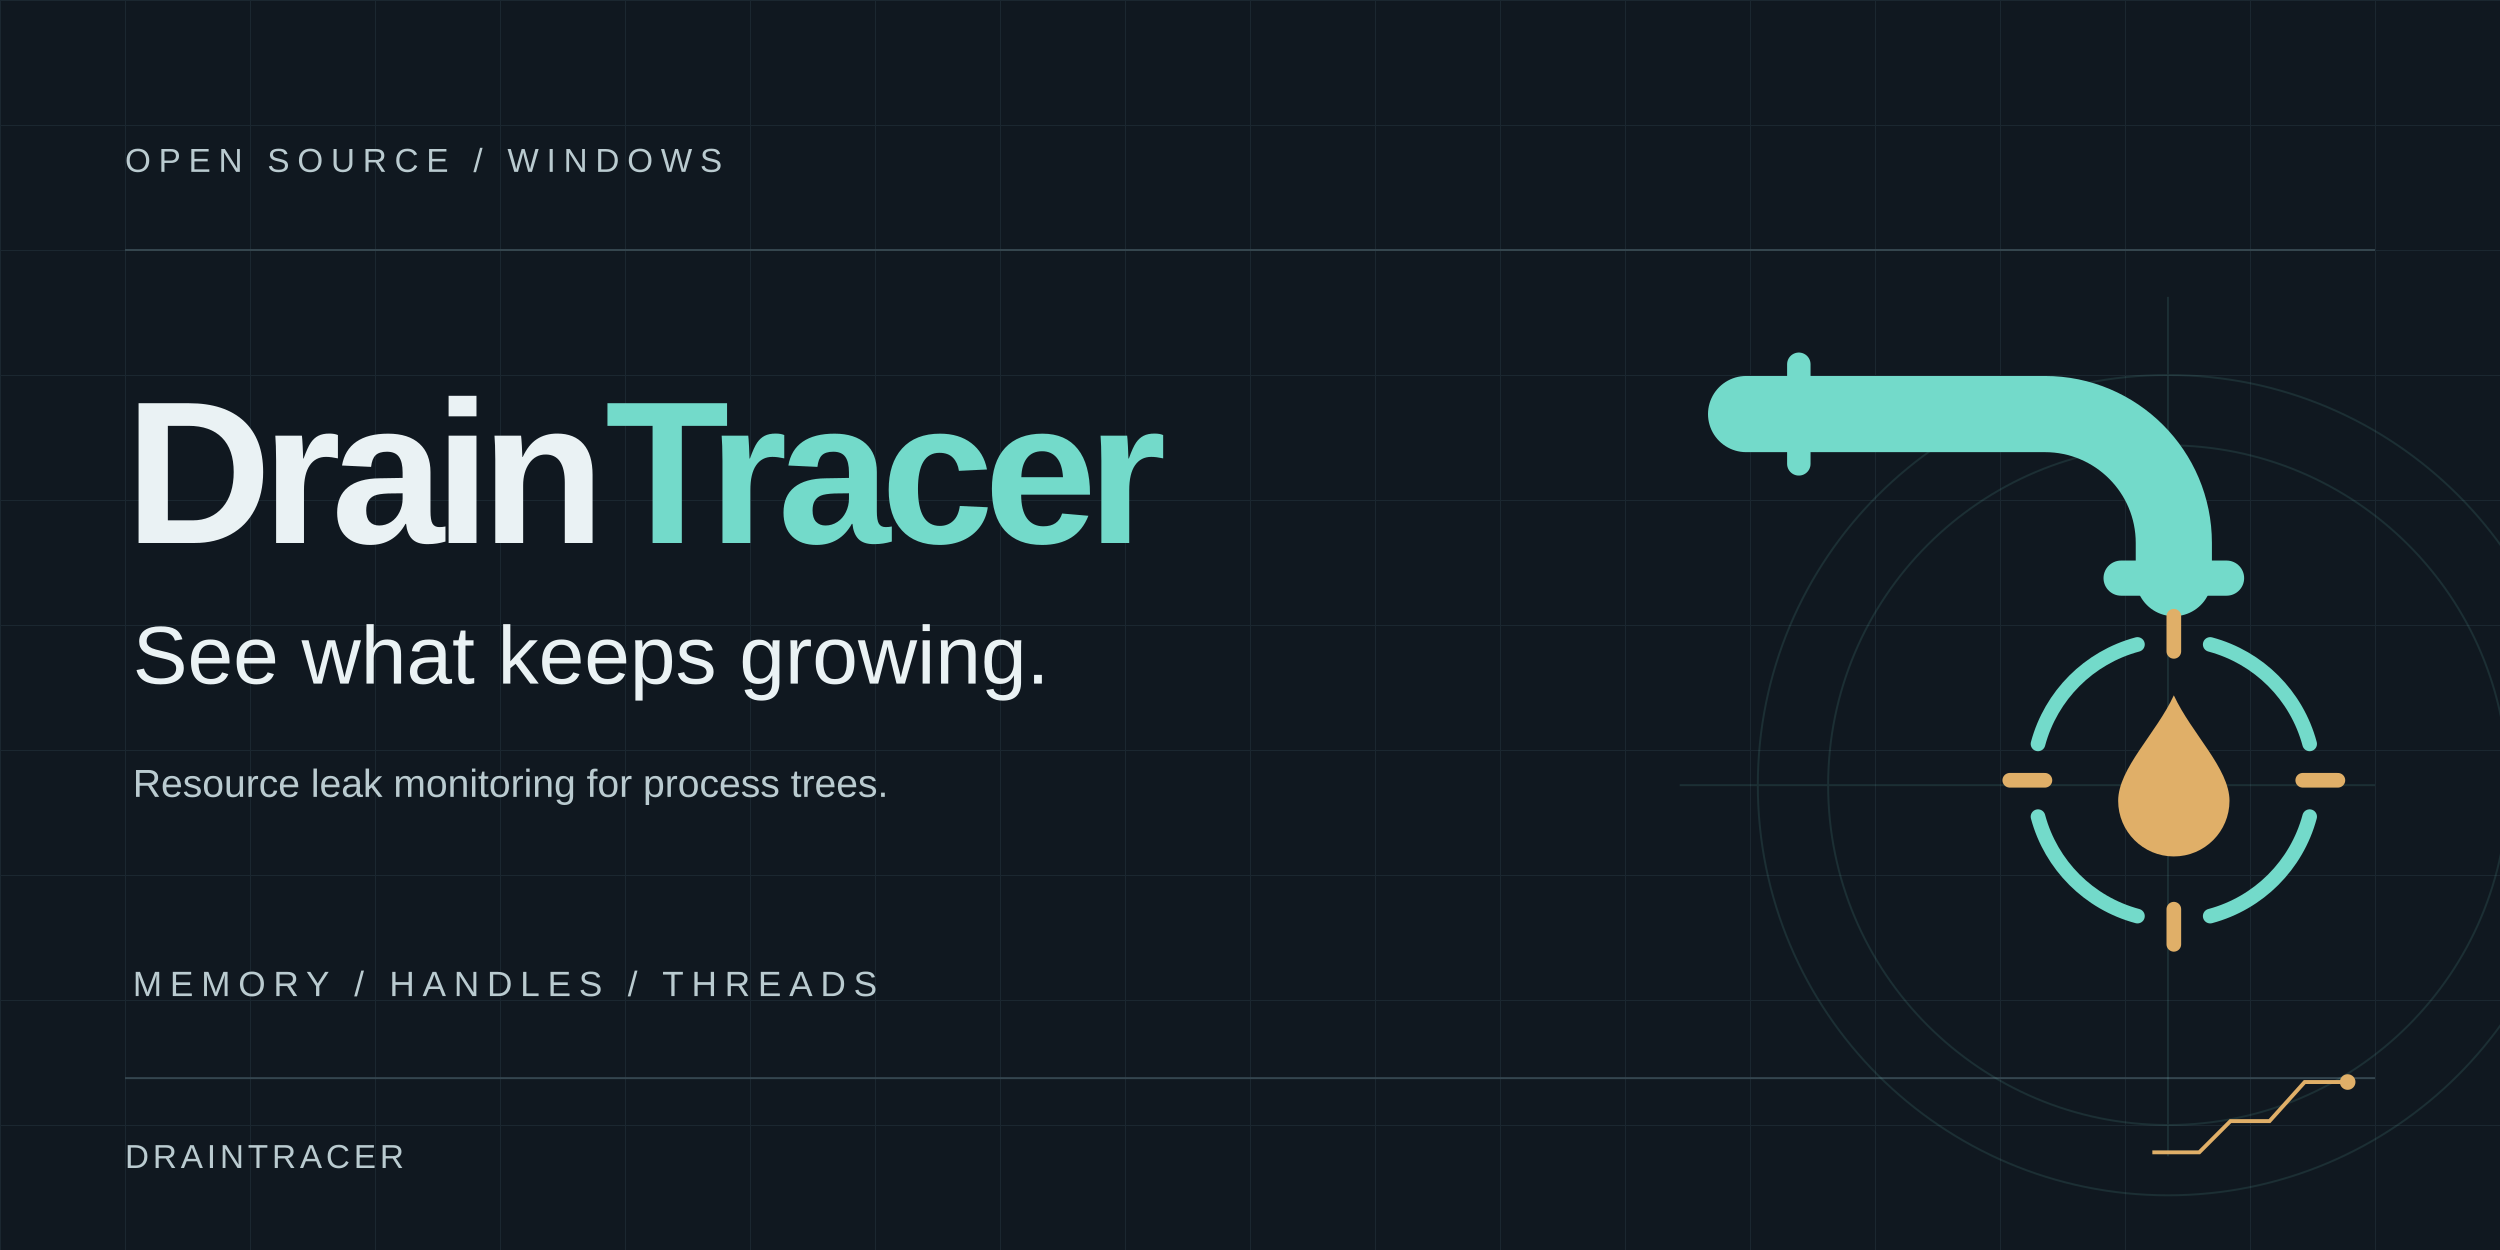
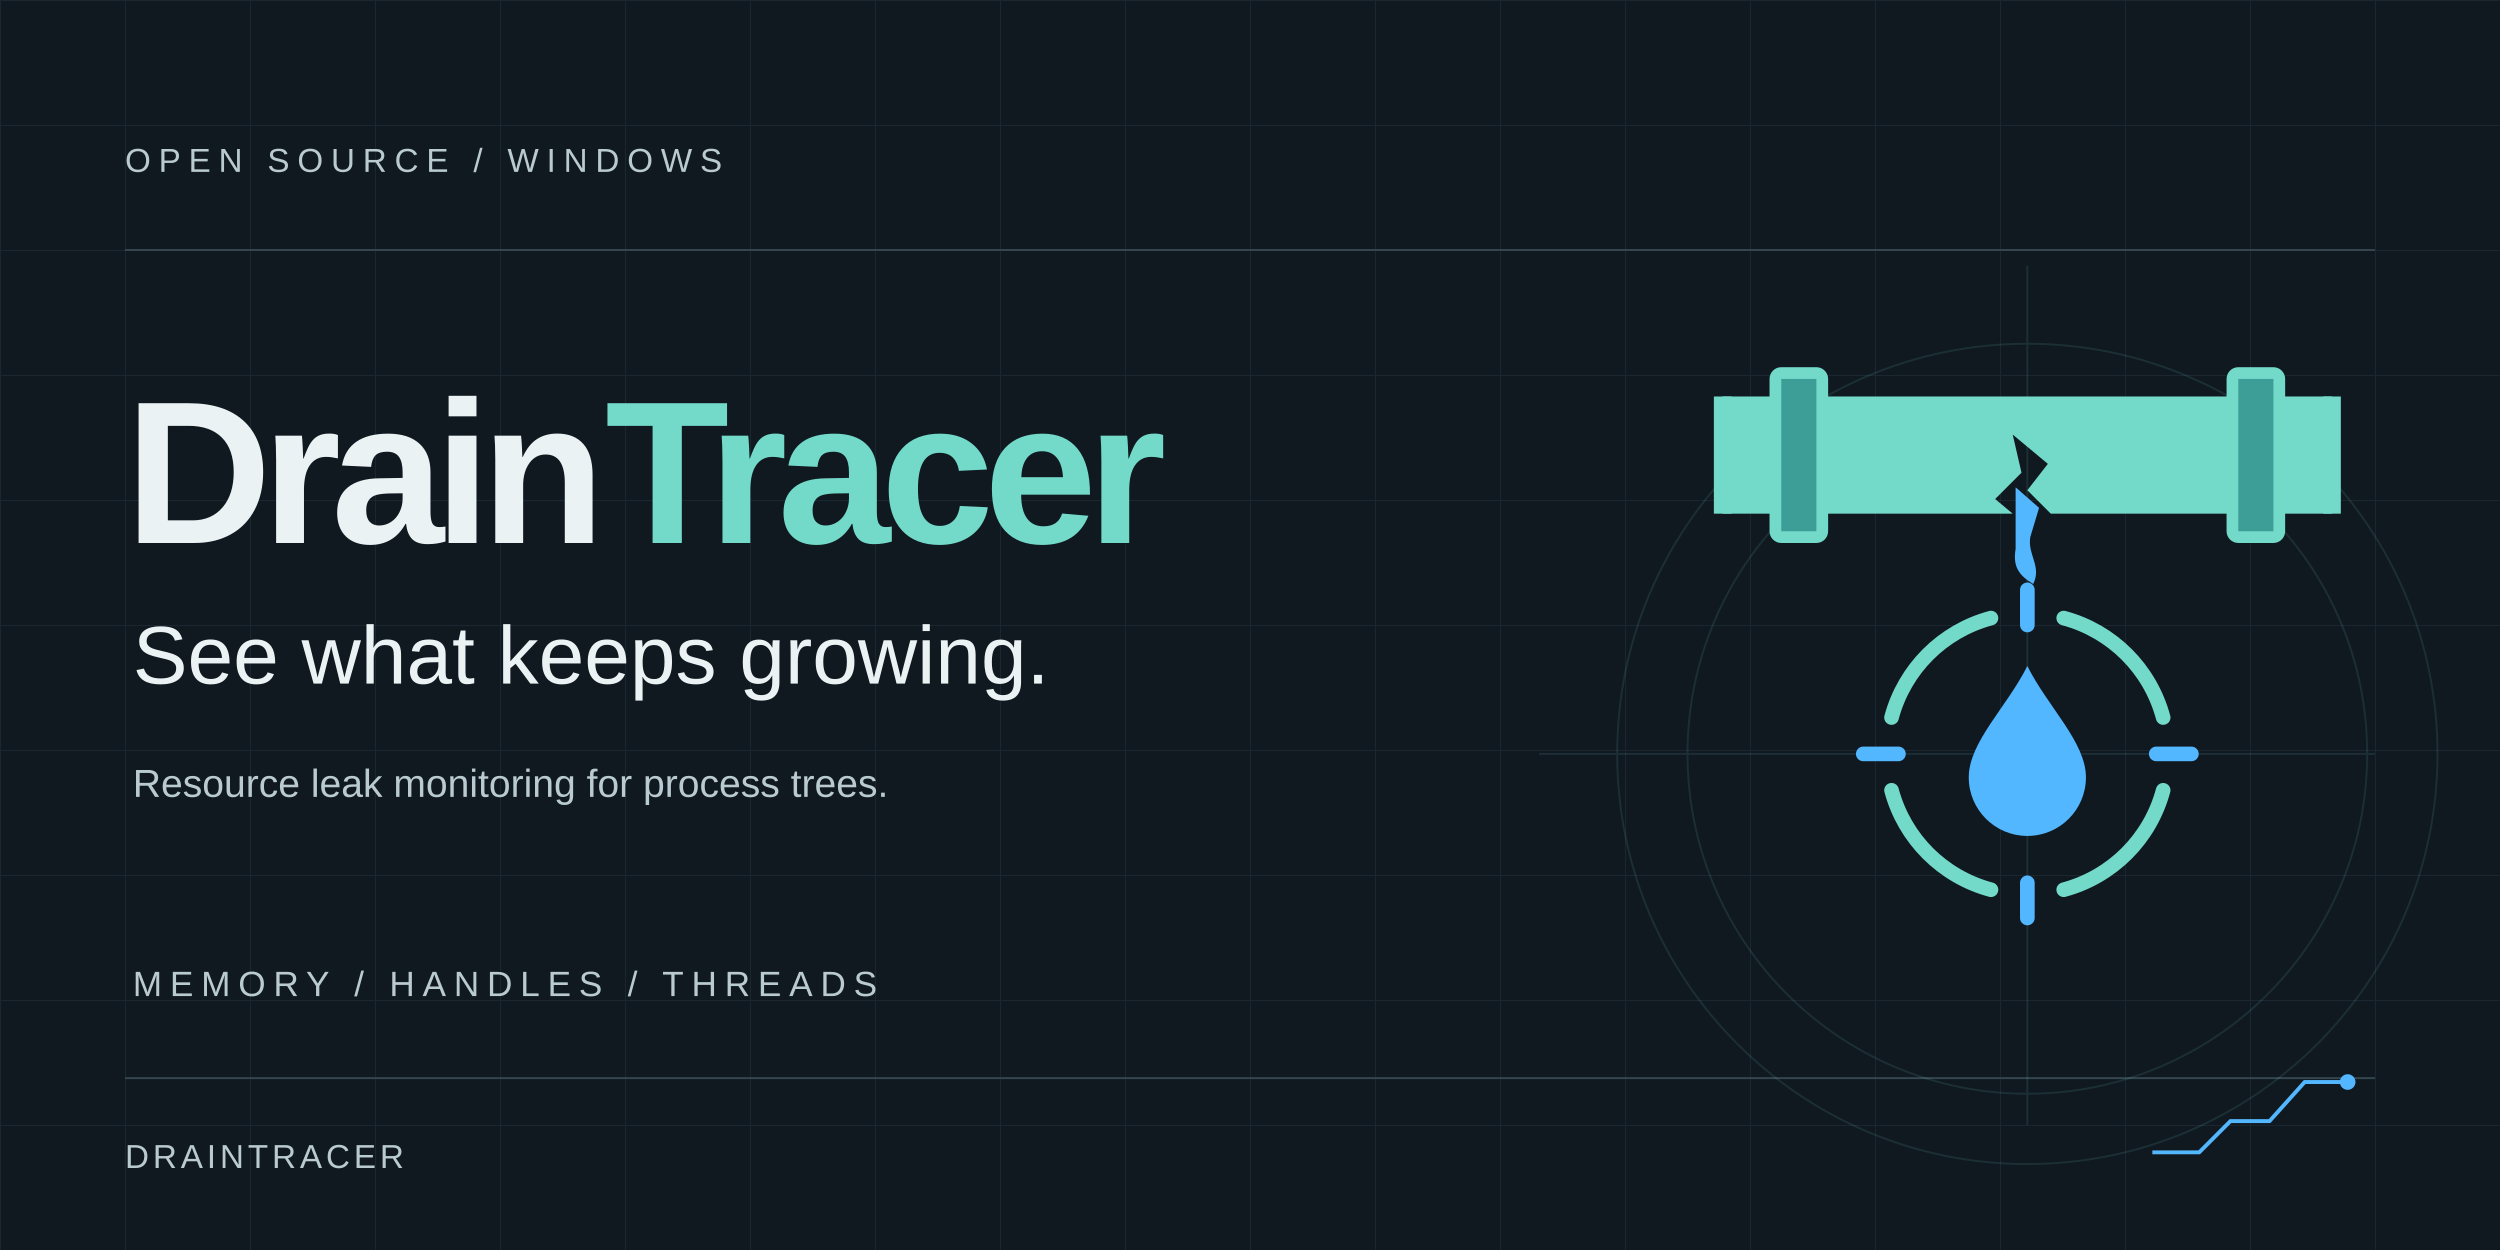
<svg xmlns="http://www.w3.org/2000/svg" width="1280" height="640" viewBox="0 0 1280 640" role="img" aria-labelledby="title desc">
  <defs>
    <pattern id="grid" width="64" height="64" patternUnits="userSpaceOnUse">
      <path d="M64 0H0v64" fill="none" stroke="#22313B" stroke-width="1" />
    </pattern>
  </defs>
  <rect width="1280" height="640" fill="#101820" />
  <rect width="1280" height="640" fill="url(#grid)" opacity=".6" />
  <path d="M64 128h1152M64 552h1152" stroke="#35464F" stroke-width="1" />
  <g fill="none" stroke="#73DACA" opacity=".12">
-     <circle cx="1110" cy="402" r="174" />
-     <circle cx="1110" cy="402" r="210" />
-     <path d="M1110 152v440M860 402h356" />
+     <circle cx="1038" cy="386" r="174" />
+     <circle cx="1038" cy="386" r="210" />
+     <path d="M1038 136v440M788 386h428" />
  </g>
  <g font-family="Segoe UI, Arial, sans-serif">
    <text x="64" y="88" font-size="17" letter-spacing="4" fill="#BACBD0">OPEN SOURCE / WINDOWS</text>
    <text x="64" y="278" font-size="104" font-weight="700" letter-spacing="-5" fill="#EAF2F4">Drain<tspan fill="#73DACA">Tracer</tspan>
    </text>
    <text x="68" y="350" font-size="42" fill="#EAF2F4">See what keeps growing.</text>
    <text x="68" y="408" font-size="20" fill="#BACBD0">Resource leak monitoring for process trees.</text>
    <text x="68" y="510" font-size="18" letter-spacing="4" fill="#BACBD0">MEMORY / HANDLES / THREADS</text>
    <text x="64" y="598" font-size="17" letter-spacing="2" fill="#BACBD0">DRAINTRACER</text>
  </g>
  <g transform="translate(846 122) scale(1.5)">
-     <g fill="none" stroke-linecap="round" stroke-linejoin="round">
-       <path d="M32 60h102a44 44 0 0 1 44 44v12" stroke="#73DACA" stroke-width="26" />
-       <path d="M50 43v34" stroke="#73DACA" stroke-width="8" />
-       <path d="M160 116h36" stroke="#73DACA" stroke-width="12" />
-       <path d="M190.42 138.64a48 48 0 0 1 33.94 33.94M224.36 197.42a48 48 0 0 1-33.94 33.94M165.58 231.36a48 48 0 0 1-33.94-33.94M131.64 172.58a48 48 0 0 1 33.94-33.94" stroke="#73DACA" stroke-width="5" />
-       <path d="M178 129v12m0 88v12M122 185h12m88 0h12" stroke="#E0AF68" stroke-width="5" />
+     <path d="M124 85l8 7-3 10c-1 6 4 10 1 16-5-3-7-6-6-12Z" fill="#53B7FF" />
+     <path d="M24 54h208v40h-96l-8-8 7-9-12-10 3 13-9 9 6 5H24Z" fill="#73DACA" />
+     <path d="M24 54v40m208-40v40" fill="none" stroke="#73DACA" stroke-width="6" />
+     <g fill="#3D9D97" stroke="#73DACA" stroke-width="4" stroke-linejoin="round">
+       <rect x="42" y="46" width="16" height="56" rx="2" />
+       <rect x="198" y="46" width="16" height="56" rx="2" />
    </g>
-     <path d="M178 156c-6 13-19 25-19 36a19 19 0 0 0 38 0c0-11-13-23-19-36Z" fill="#E0AF68" />
+     <g fill="none" stroke="#73DACA" stroke-width="5" stroke-linecap="round">
+       <path d="M140.42 129.64a48 48 0 0 1 33.94 33.94M174.36 188.42a48 48 0 0 1-33.94 33.94M115.58 222.36a48 48 0 0 1-33.94-33.94M81.64 163.58a48 48 0 0 1 33.94-33.94" />
+       <path d="M128 120v12m0 88v12M72 176h12m88 0h12" stroke="#53B7FF" />
+     </g>
+     <path d="M128 146c-7 14-20 26-20 38a20 20 0 0 0 40 0c0-12-13-24-20-38Z" fill="#53B7FF" />
  </g>
-   <path d="M1102 590h24l16-16h20l18-20h22" fill="none" stroke="#E0AF68" stroke-width="2" />
-   <circle cx="1202" cy="554" r="4" fill="#E0AF68" />
+   <path d="M1102 590h24l16-16h20l18-20h22" fill="none" stroke="#53B7FF" stroke-width="2" />
+   <circle cx="1202" cy="554" r="4" fill="#53B7FF" />
</svg>
